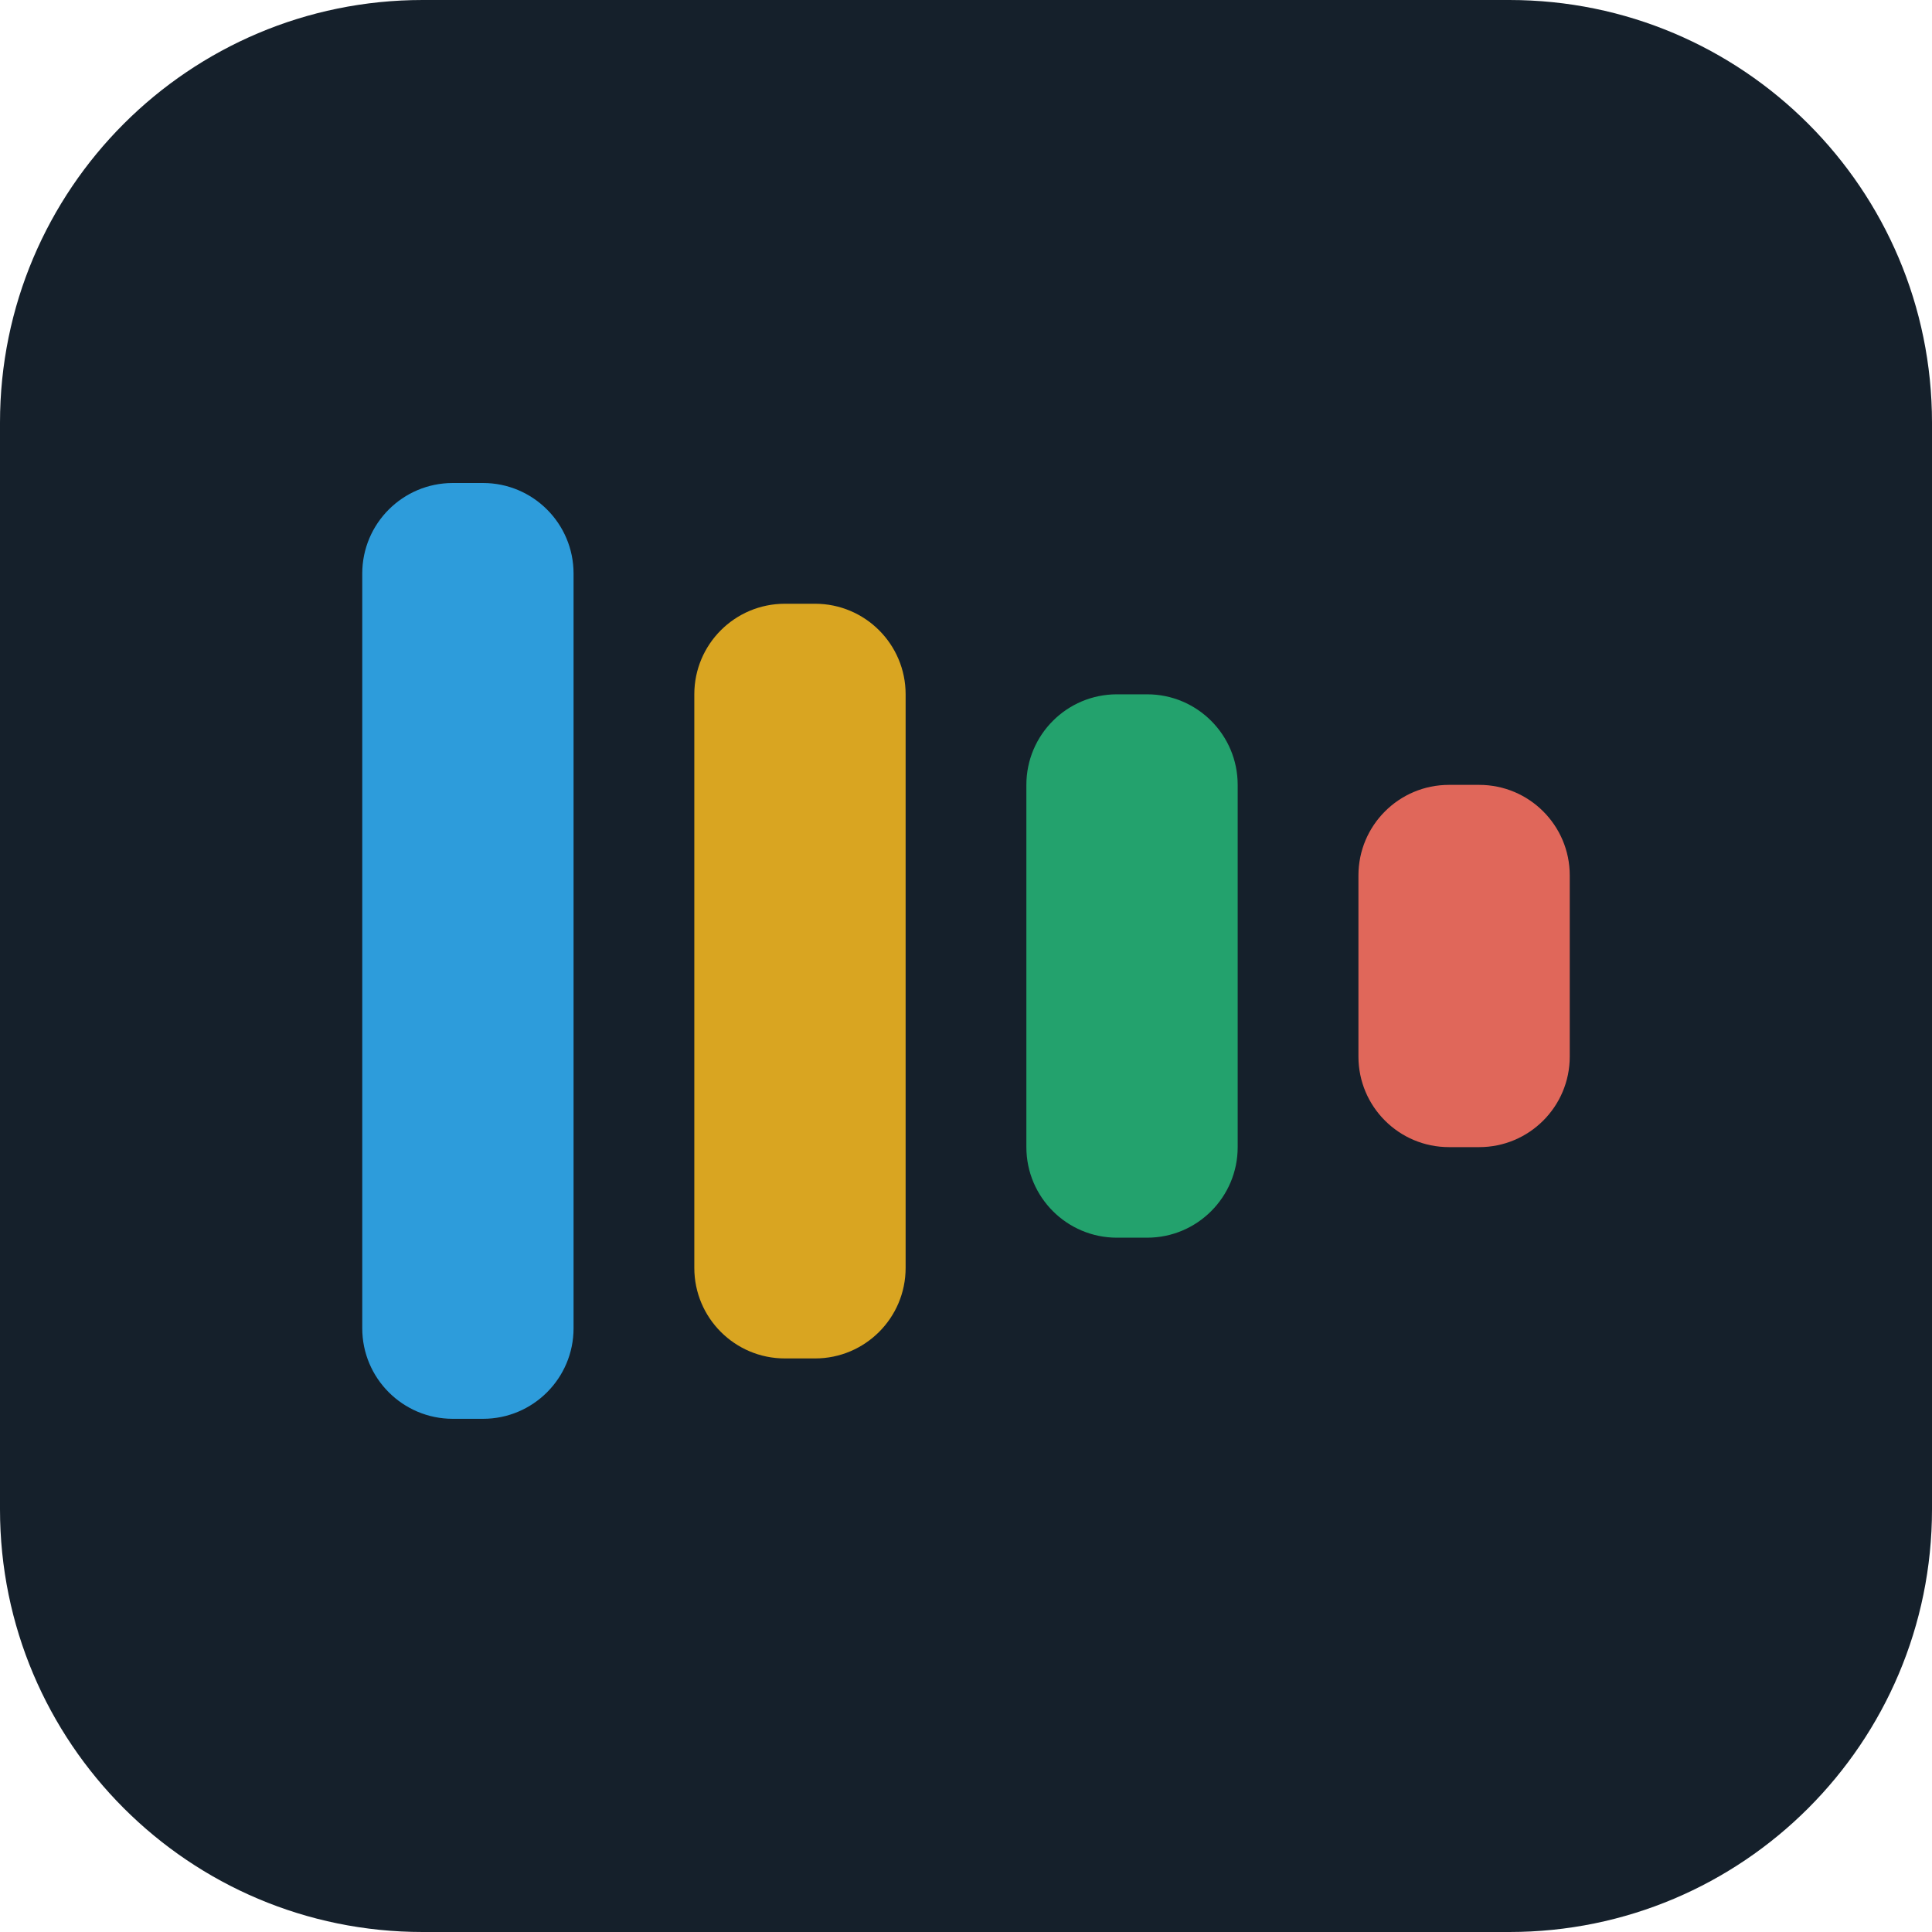
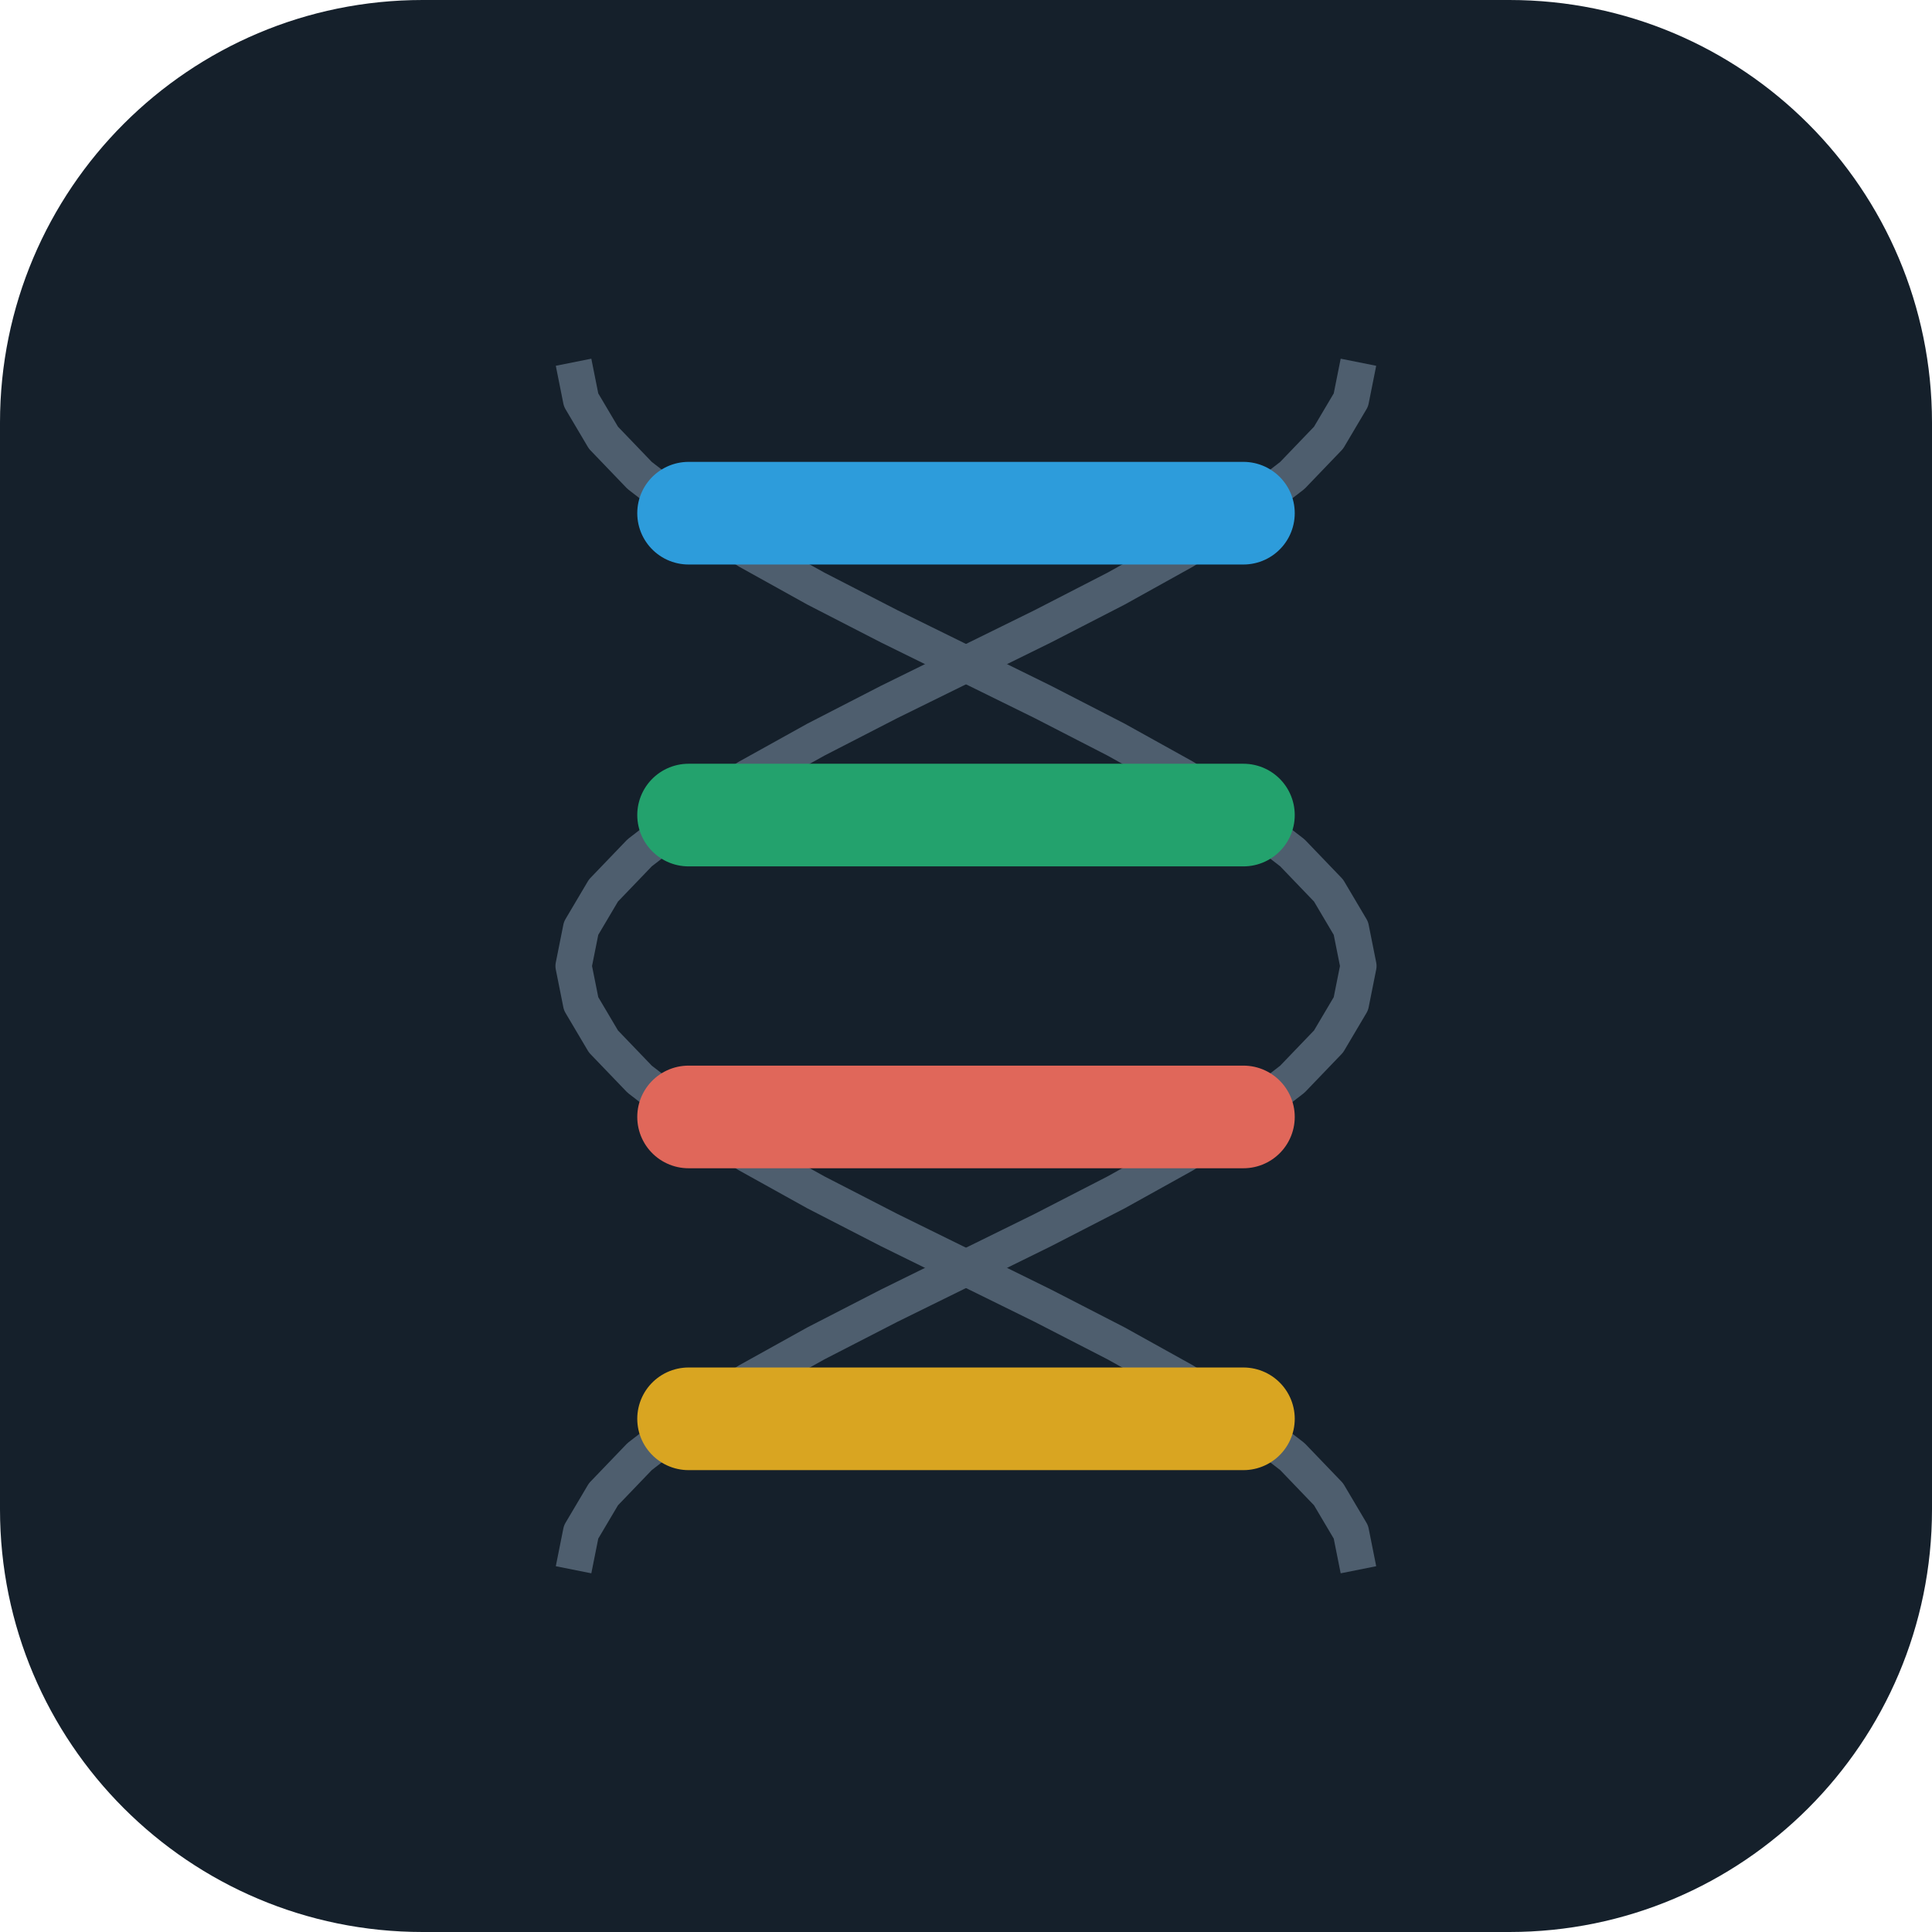
<svg xmlns="http://www.w3.org/2000/svg" viewBox="0 0 64 64">
  <rect width="64" height="64" rx="14" fill="#15202B" />
-   <rect x="12" y="16" width="7" height="31" rx="3" fill="#2D9CDB" />
-   <rect x="23" y="20" width="7" height="25" rx="3" fill="#D9A521" />
-   <rect x="34" y="23" width="7" height="18" rx="3" fill="#23A26D" />
-   <rect x="45" y="26" width="7" height="12" rx="3" fill="#E0675A" />
+   <polyline points="45.00,12.00 44.75,13.25 44.01,14.50 42.81,15.75 41.19,17.00 39.22,18.25 36.97,19.50 34.54,20.75 32.00,22.00 29.46,23.25 27.03,24.50 24.78,25.75 22.81,27.00 21.19,28.25 19.99,29.50 19.25,30.75 19.00,32.00 19.25,33.25 19.99,34.50 21.19,35.75 22.81,37.00 24.78,38.25 27.03,39.50 29.46,40.75 32.00,42.00 34.54,43.25 36.97,44.50 39.22,45.75 41.19,47.00 42.81,48.25 44.01,49.50 44.75,50.75 45.00,52.00" fill="none" stroke="#4E5E6E" stroke-width="1.2" stroke-linejoin="round" />
+   <polyline points="19.00,12.00 19.25,13.25 19.99,14.50 21.19,15.75 22.81,17.00 24.78,18.25 27.03,19.50 29.46,20.75 32.00,22.00 34.54,23.25 36.97,24.50 39.22,25.75 41.19,27.00 42.81,28.25 44.01,29.50 44.75,30.75 45.00,32.00 44.75,33.25 44.01,34.50 42.81,35.75 41.19,37.00 39.22,38.25 36.97,39.50 34.54,40.75 32.00,42.00 29.46,43.25 27.03,44.50 24.78,45.75 22.81,47.00 21.19,48.25 19.99,49.50 19.25,50.75 19.00,52.00" fill="none" stroke="#4E5E6E" stroke-width="1.2" stroke-linejoin="round" />
+   <line x1="41.19" y1="17.00" x2="22.81" y2="17.00" stroke="#2D9CDB" stroke-width="3.4" stroke-linecap="round" />
+   <line x1="22.81" y1="27.00" x2="41.19" y2="27.00" stroke="#23A26D" stroke-width="3.4" stroke-linecap="round" />
+   <line x1="22.81" y1="37.00" x2="41.19" y2="37.00" stroke="#E0675A" stroke-width="3.4" stroke-linecap="round" />
+   <line x1="41.19" y1="47.00" x2="22.81" y2="47.00" stroke="#D9A521" stroke-width="3.4" stroke-linecap="round" />
</svg>
